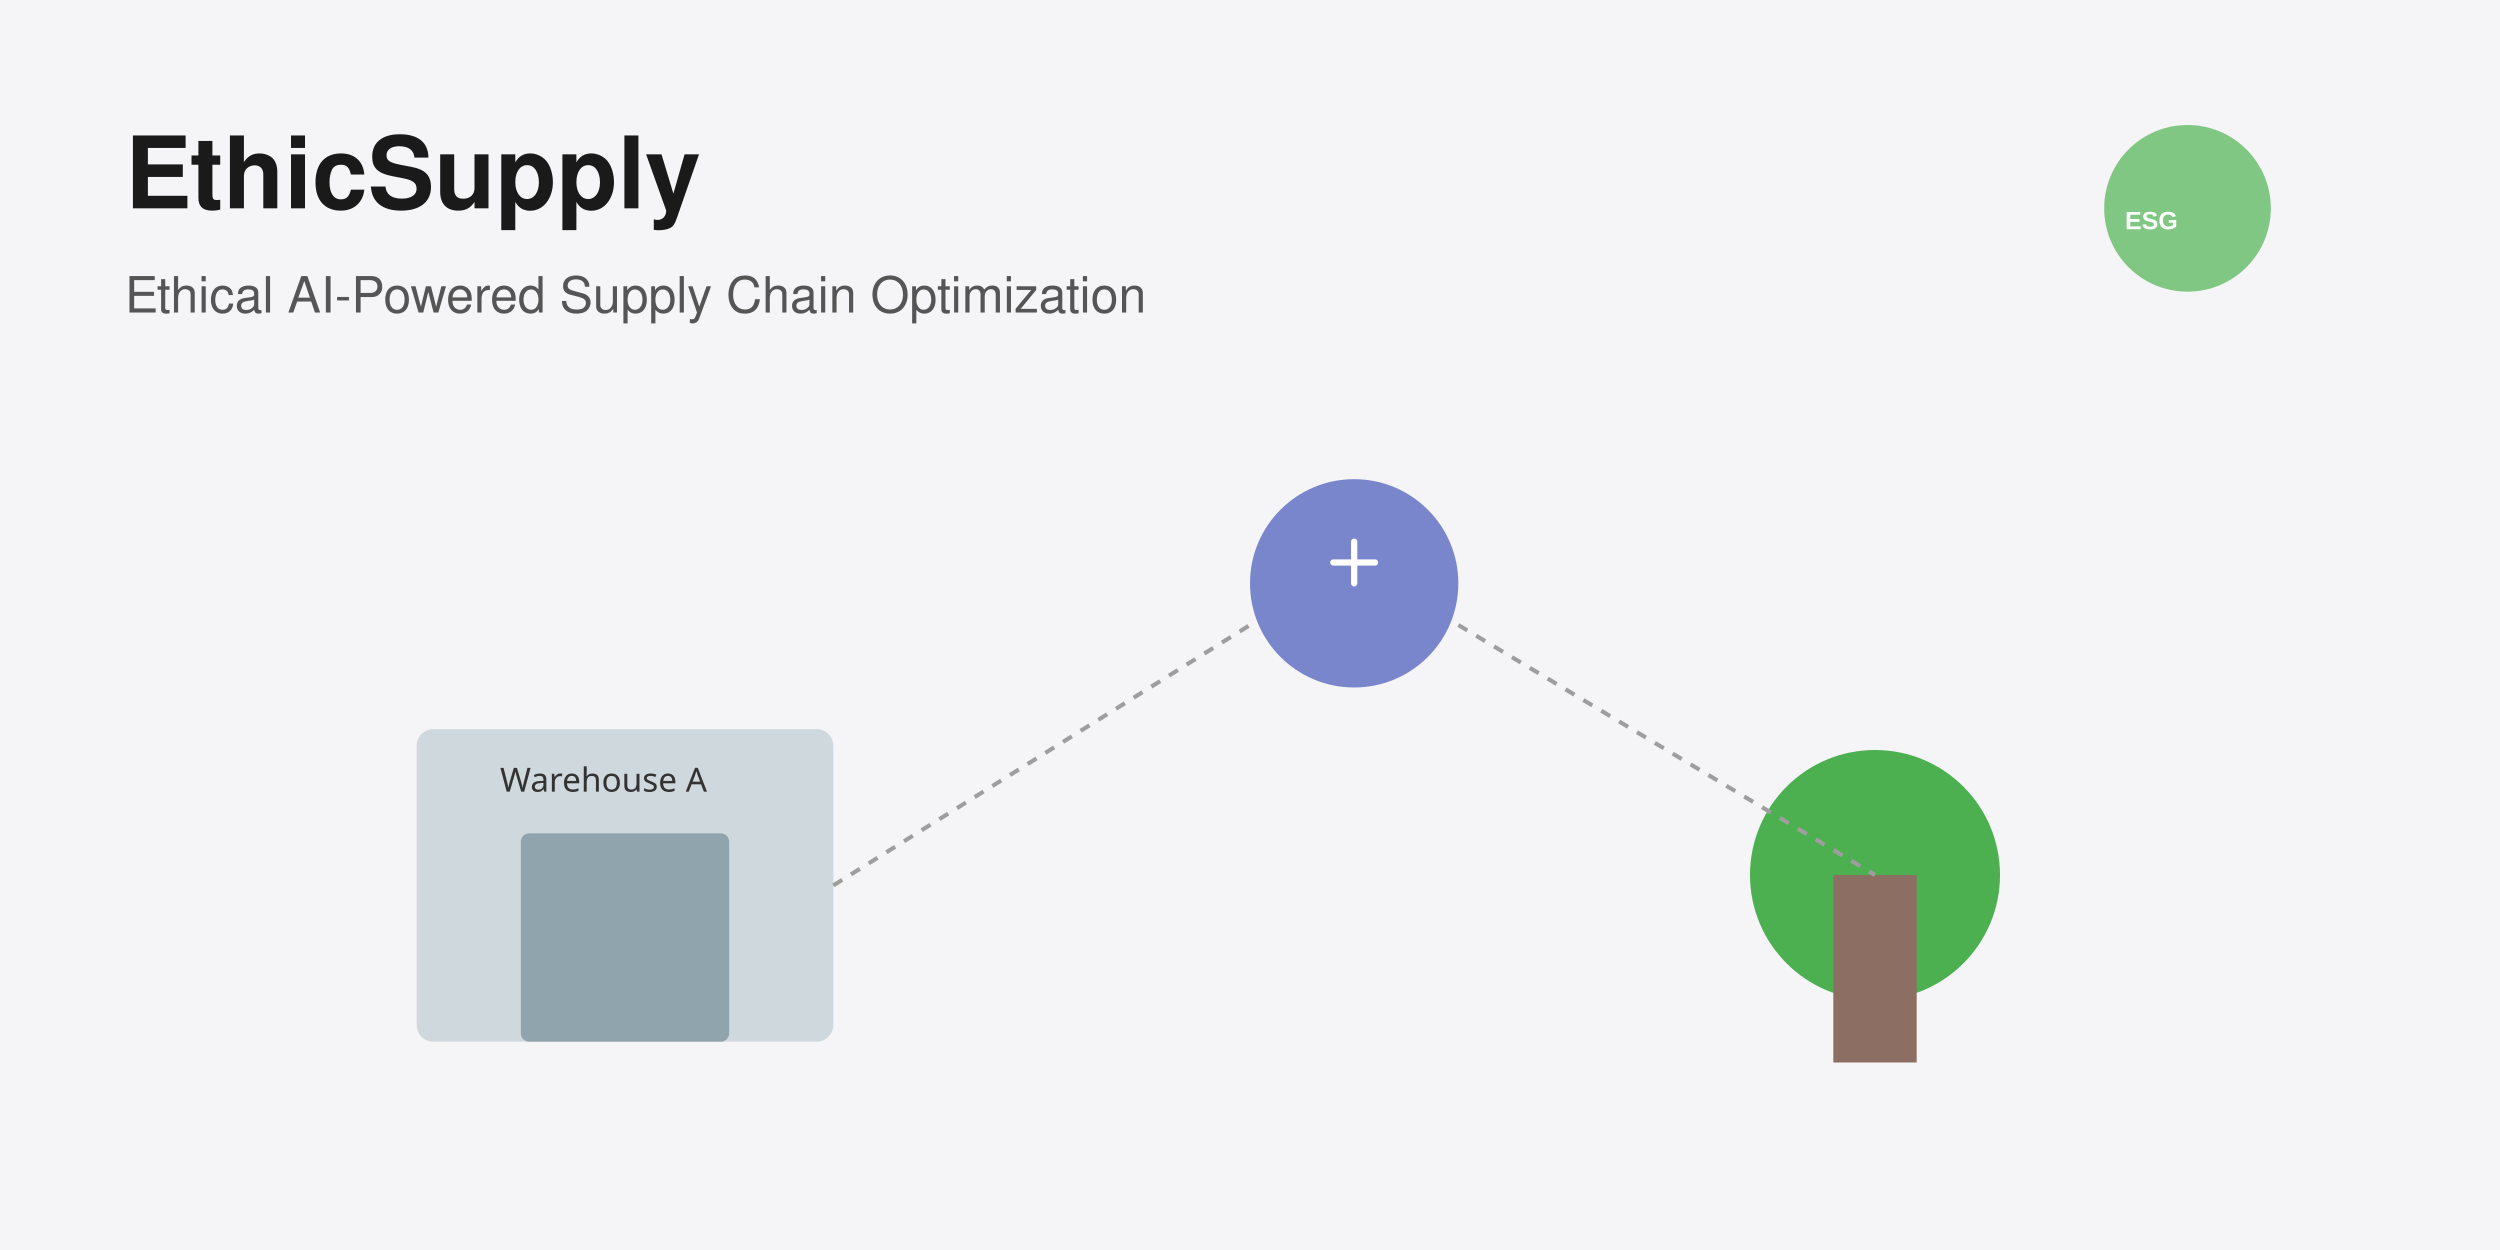
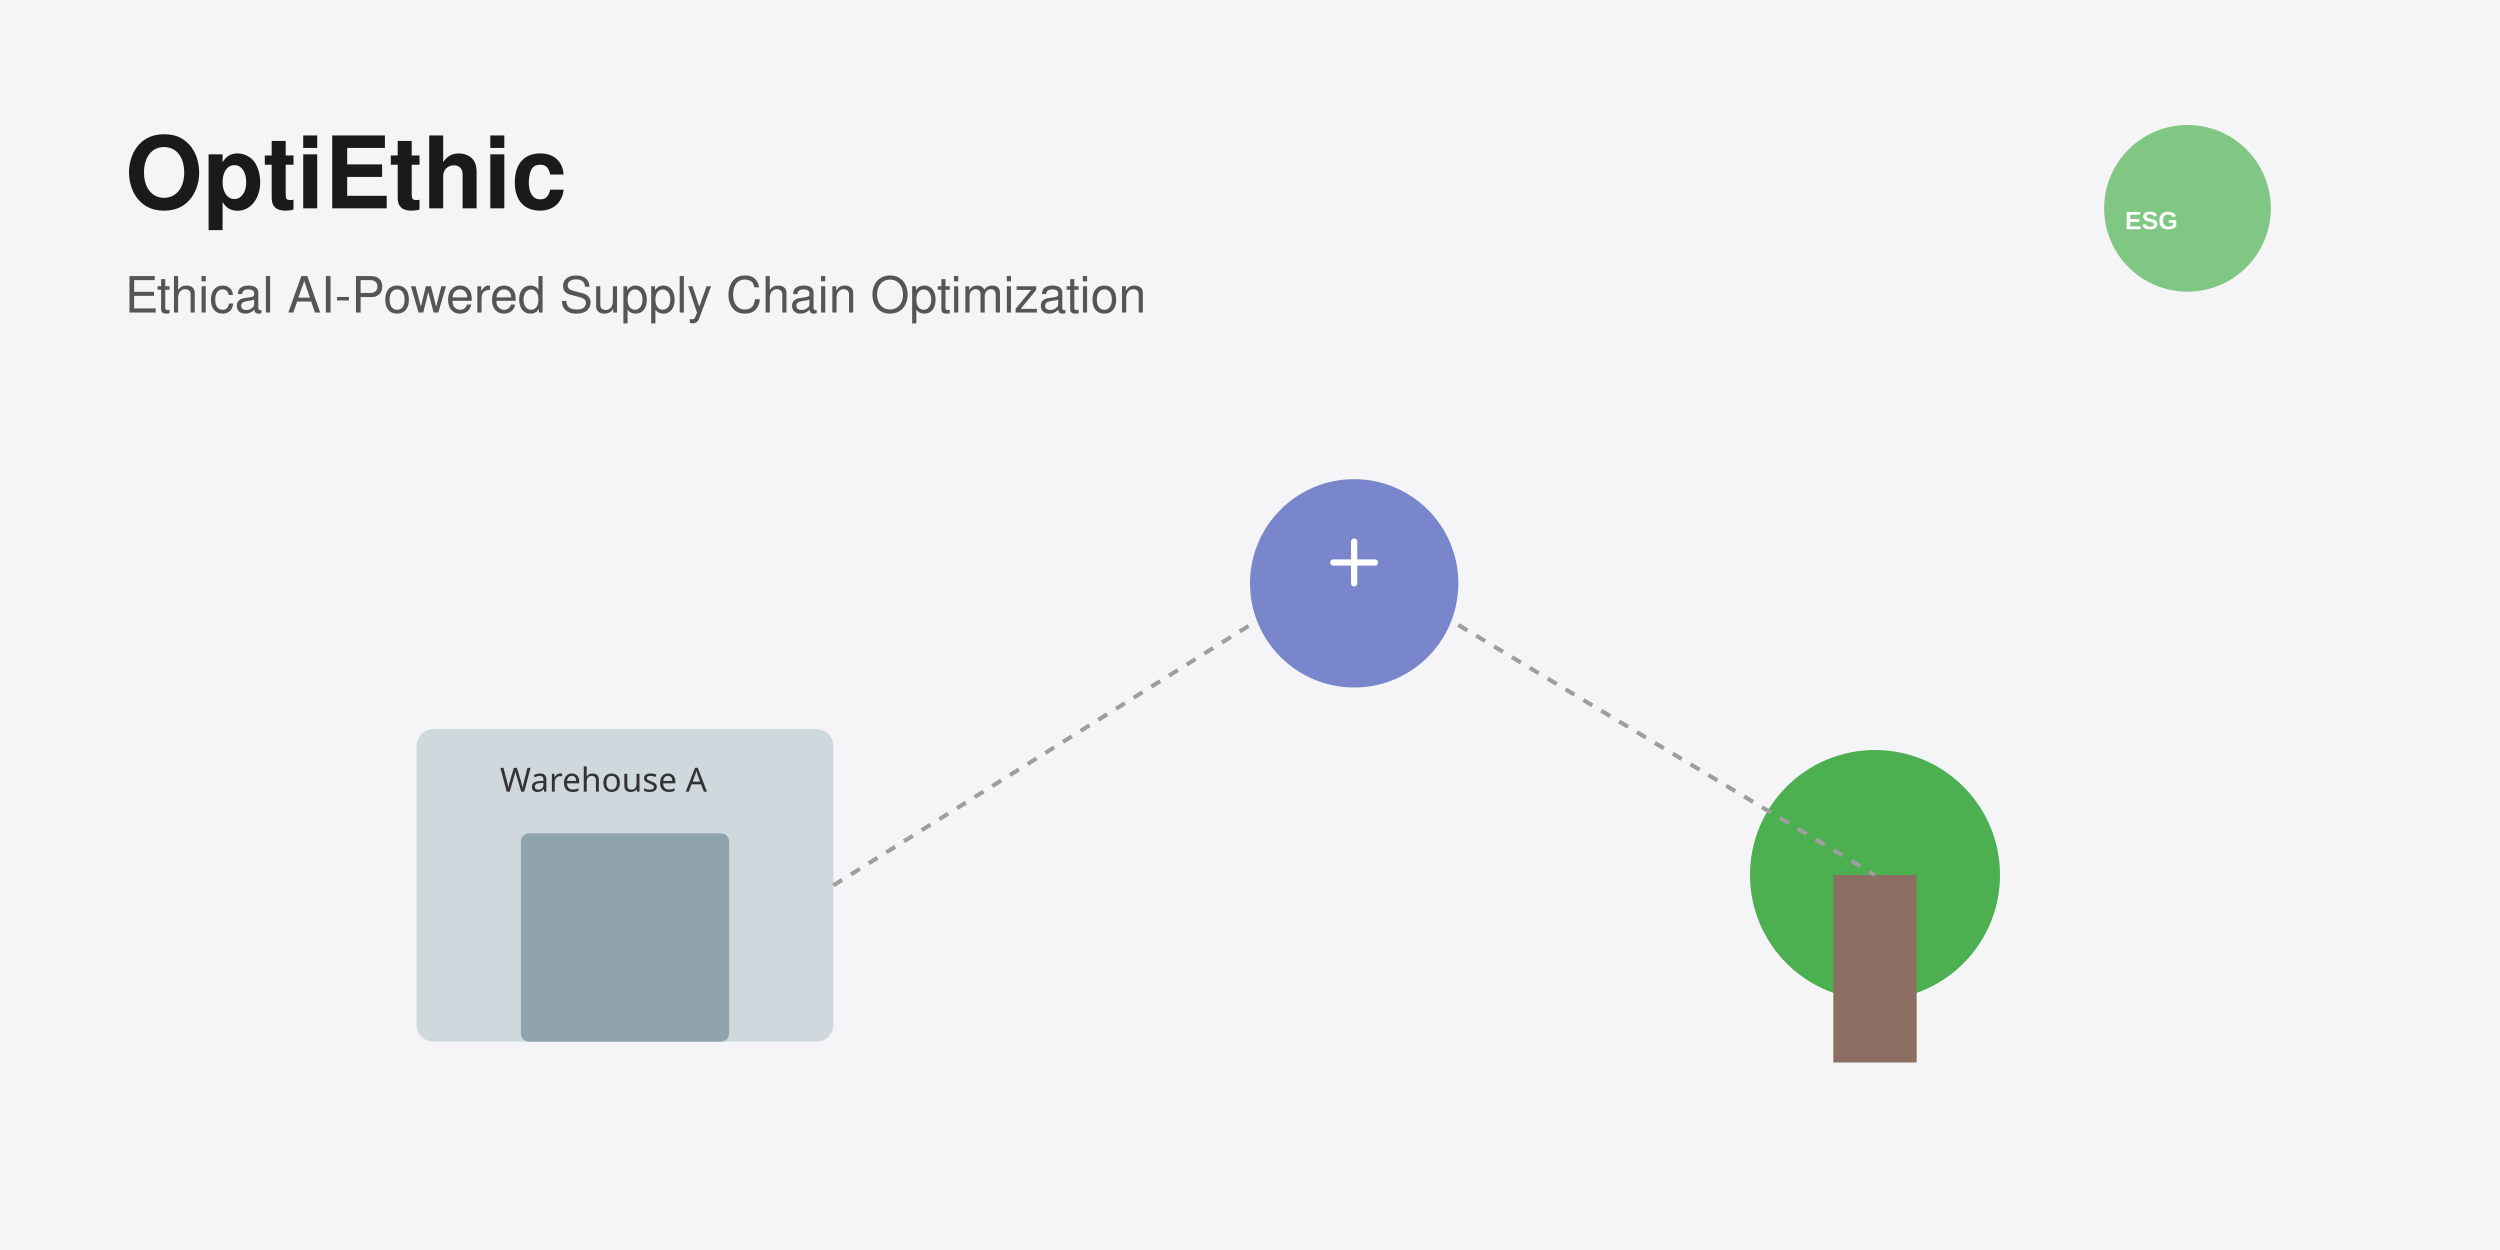
<svg xmlns="http://www.w3.org/2000/svg" width="100%" height="100%" viewBox="0 0 1200 600" fill="none">
  <rect width="1200" height="600" fill="#f5f5f7" />
  <text x="60" y="100" font-size="48" font-family="Helvetica, Arial, sans-serif" fill="#1a1a1a" font-weight="bold">
-     EthicSupply
+     OptiEthic
  </text>
  <text x="60" y="150" font-size="24" font-family="Helvetica, Arial, sans-serif" fill="#555">
    Ethical AI-Powered Supply Chain Optimization
  </text>
  <circle cx="900" cy="420" r="60" fill="#4CAF50" />
  <rect x="880" y="420" width="40" height="90" fill="#8D6E63" />
  <rect x="200" y="350" width="200" height="150" rx="8" fill="#cfd8dc" />
  <rect x="250" y="400" width="100" height="100" rx="4" fill="#90a4ae" />
  <text x="240" y="380" font-size="16" fill="#333" font-family="sans-serif">Warehouse A</text>
  <circle cx="650" cy="280" r="50" fill="#7986cb" />
  <path d="M640 270 L660 270 M650 260 L650 280" stroke="white" stroke-width="3" stroke-linecap="round" />
  <line x1="400" y1="425" x2="600" y2="300" stroke="#9e9e9e" stroke-width="2" stroke-dasharray="5,5" />
  <line x1="700" y1="300" x2="900" y2="420" stroke="#9e9e9e" stroke-width="2" stroke-dasharray="5,5" />
  <circle cx="1050" cy="100" r="40" fill="#81C784" />
  <text x="1020" y="110" font-size="12" fill="white" font-family="Arial" font-weight="bold">ESG</text>
</svg>
